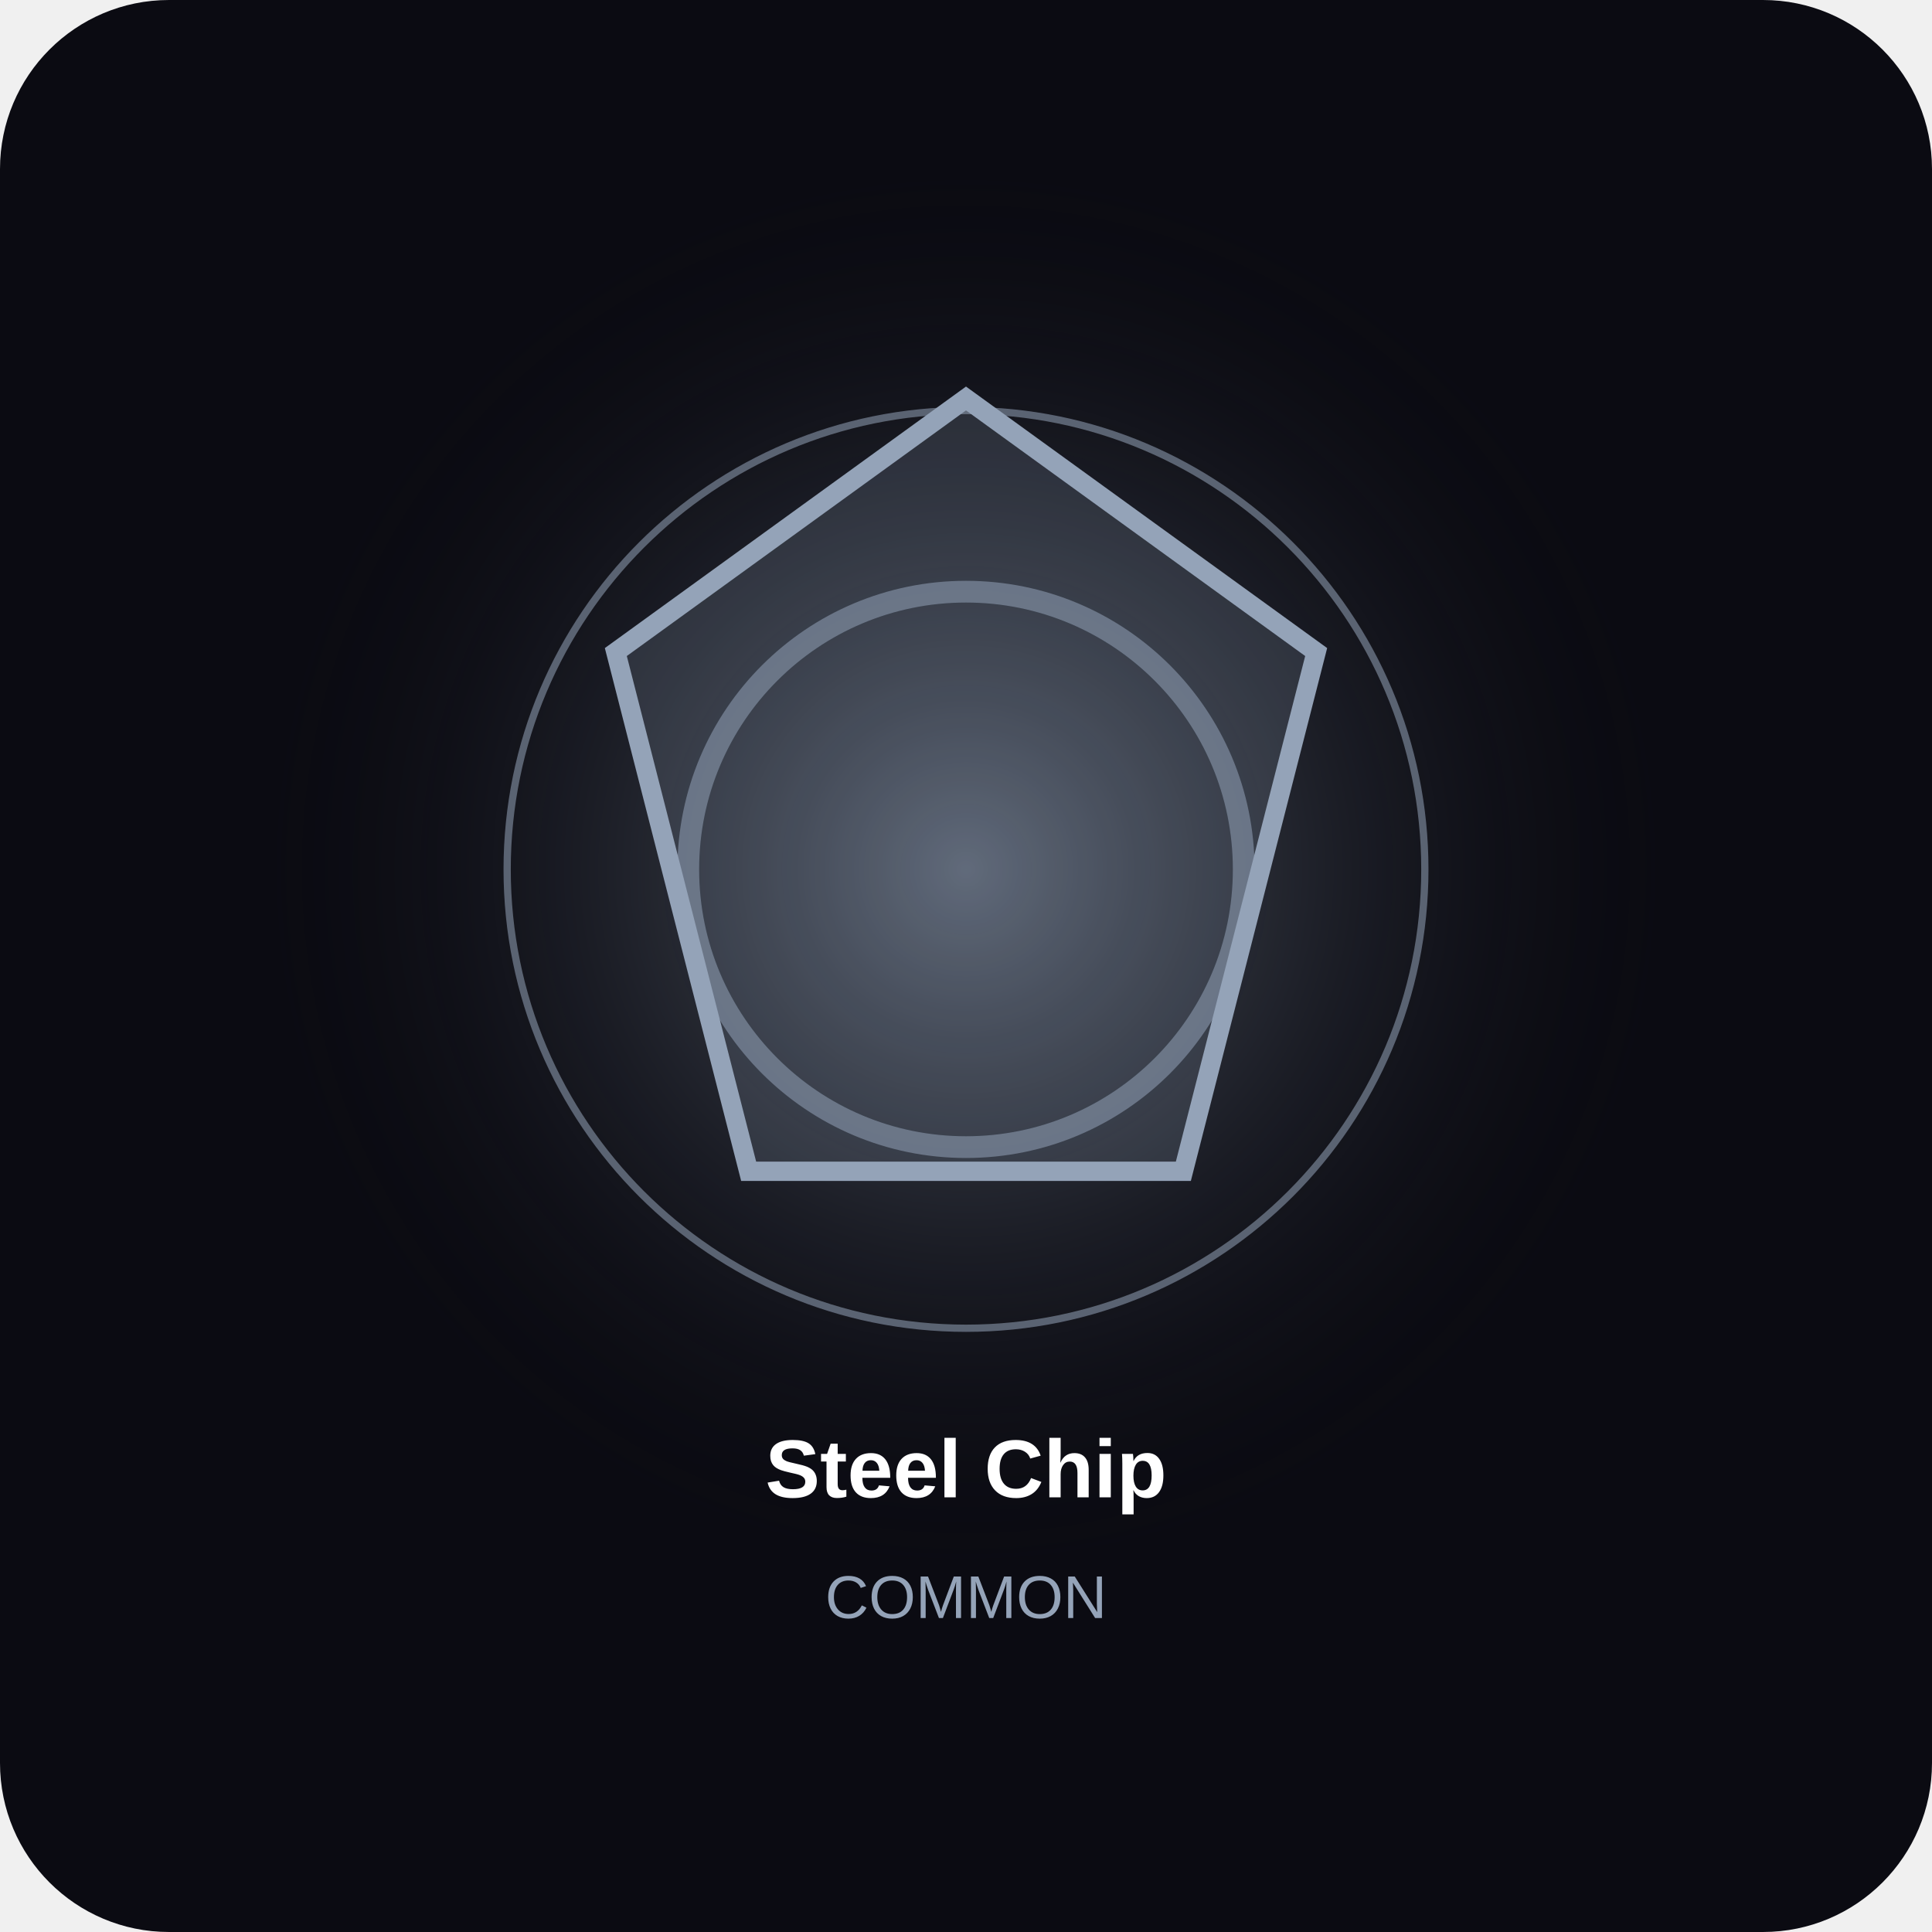
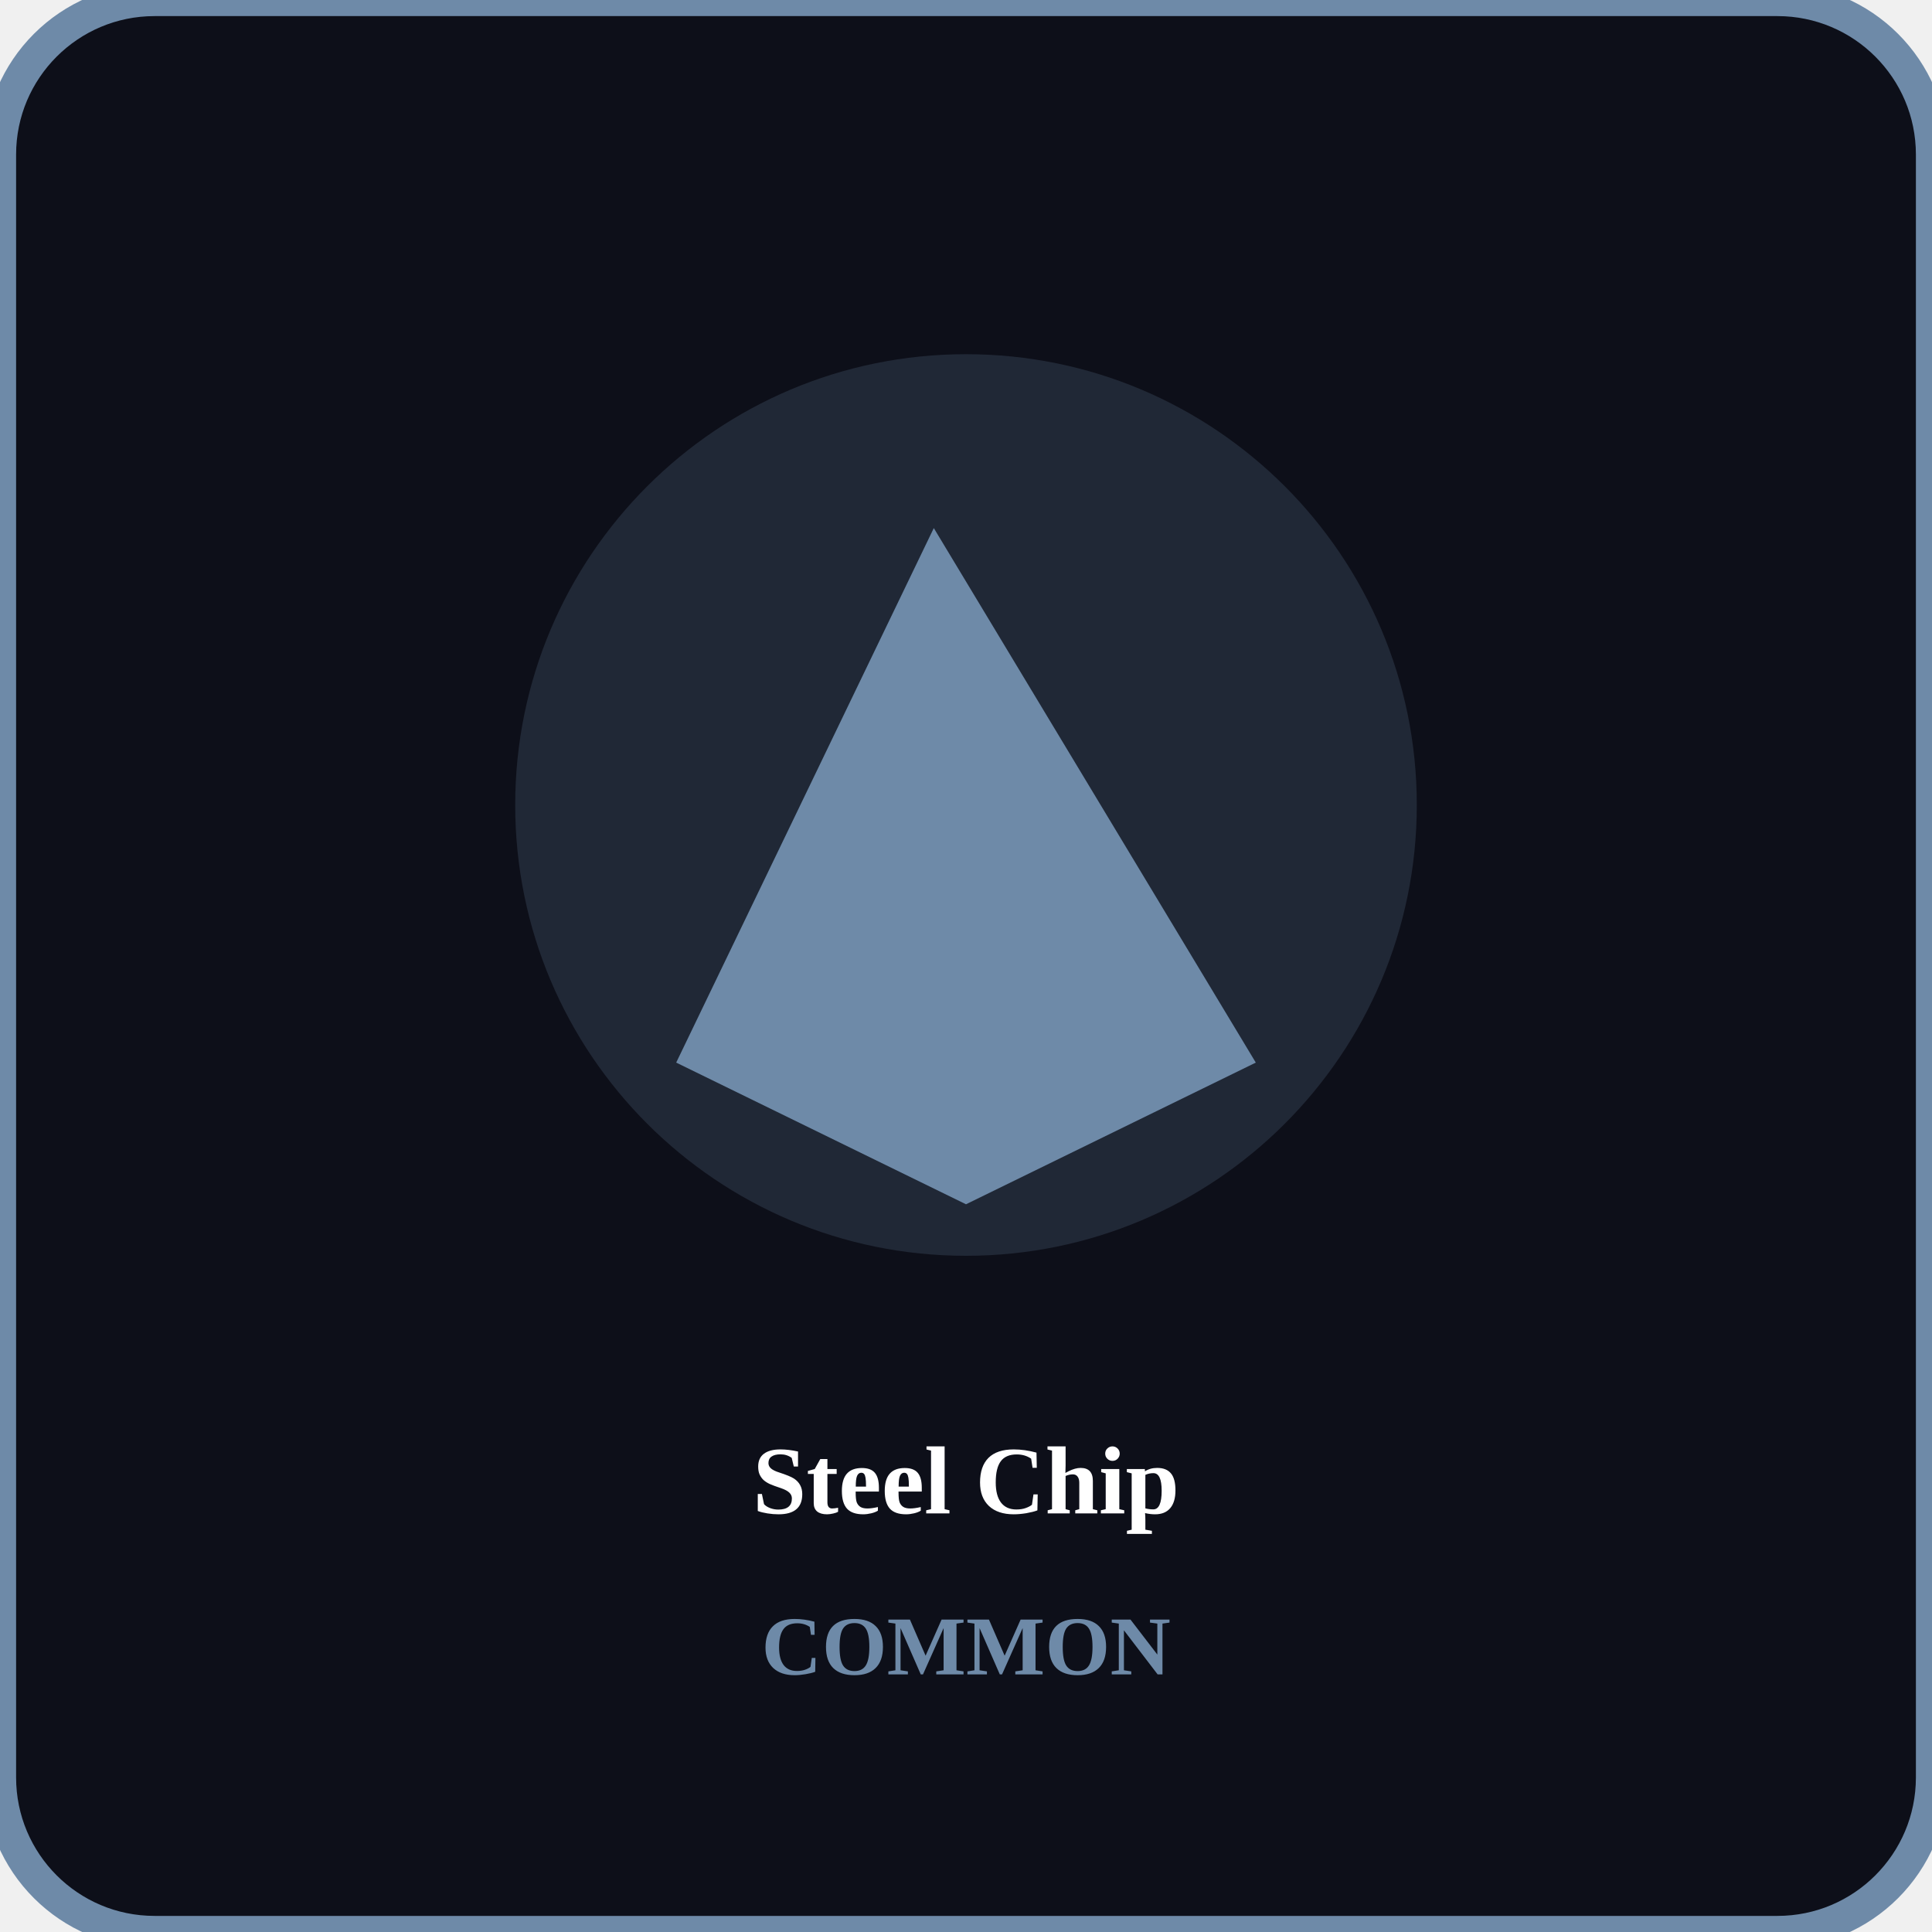
- <svg xmlns="http://www.w3.org/2000/svg" viewBox="0 0 800 800">
-   <defs>
-     <radialGradient id="g">
-       <stop stop-color="#94a3b8" stop-opacity=".55" />
-       <stop offset="1" stop-color="#06060b" stop-opacity="0" />
-     </radialGradient>
-   </defs>
-   <rect width="800" height="800" rx="70" fill="#0b0b12" />
-   <circle cx="400" cy="360" r="300" fill="url(#g)" />
-   <g fill="none" stroke="#94a3b8" opacity=".55">
-     <circle cx="400" cy="360" r="190" stroke-width="3" />
-     <circle cx="400" cy="360" r="115" stroke-width="9" />
-   </g>
-   <path d="M400 165L545 270L490 485L310 485L255 270Z" fill="#94a3b8" fill-opacity=".18" stroke="#94a3b8" stroke-width="8" />
-   <text x="400" y="620" text-anchor="middle" font-family="Arial" font-weight="800" font-size="34" fill="white">Steel Chip</text>
-   <text x="400" y="670" text-anchor="middle" font-family="Arial" font-size="25" fill="#94a3b8">COMMON</text>
+ <svg xmlns="http://www.w3.org/2000/svg" viewBox="0 0 300 300">
+   <rect width="300" height="300" rx="24" fill="#0d0f19" stroke="#6e8aa8" stroke-width="5" />
+   <circle cx="150" cy="125" r="70" fill="#6e8aa8" opacity=".2" />
+   <path d="M105 165L145 82L195 165L150 187Z" fill="#6e8aa8" />
+   <text x="150" y="235" text-anchor="middle" fill="white" font-size="15" font-weight="800">Steel Chip</text>
+   <text x="150" y="260" text-anchor="middle" fill="#6e8aa8" font-size="13" font-weight="800">COMMON</text>
</svg>
